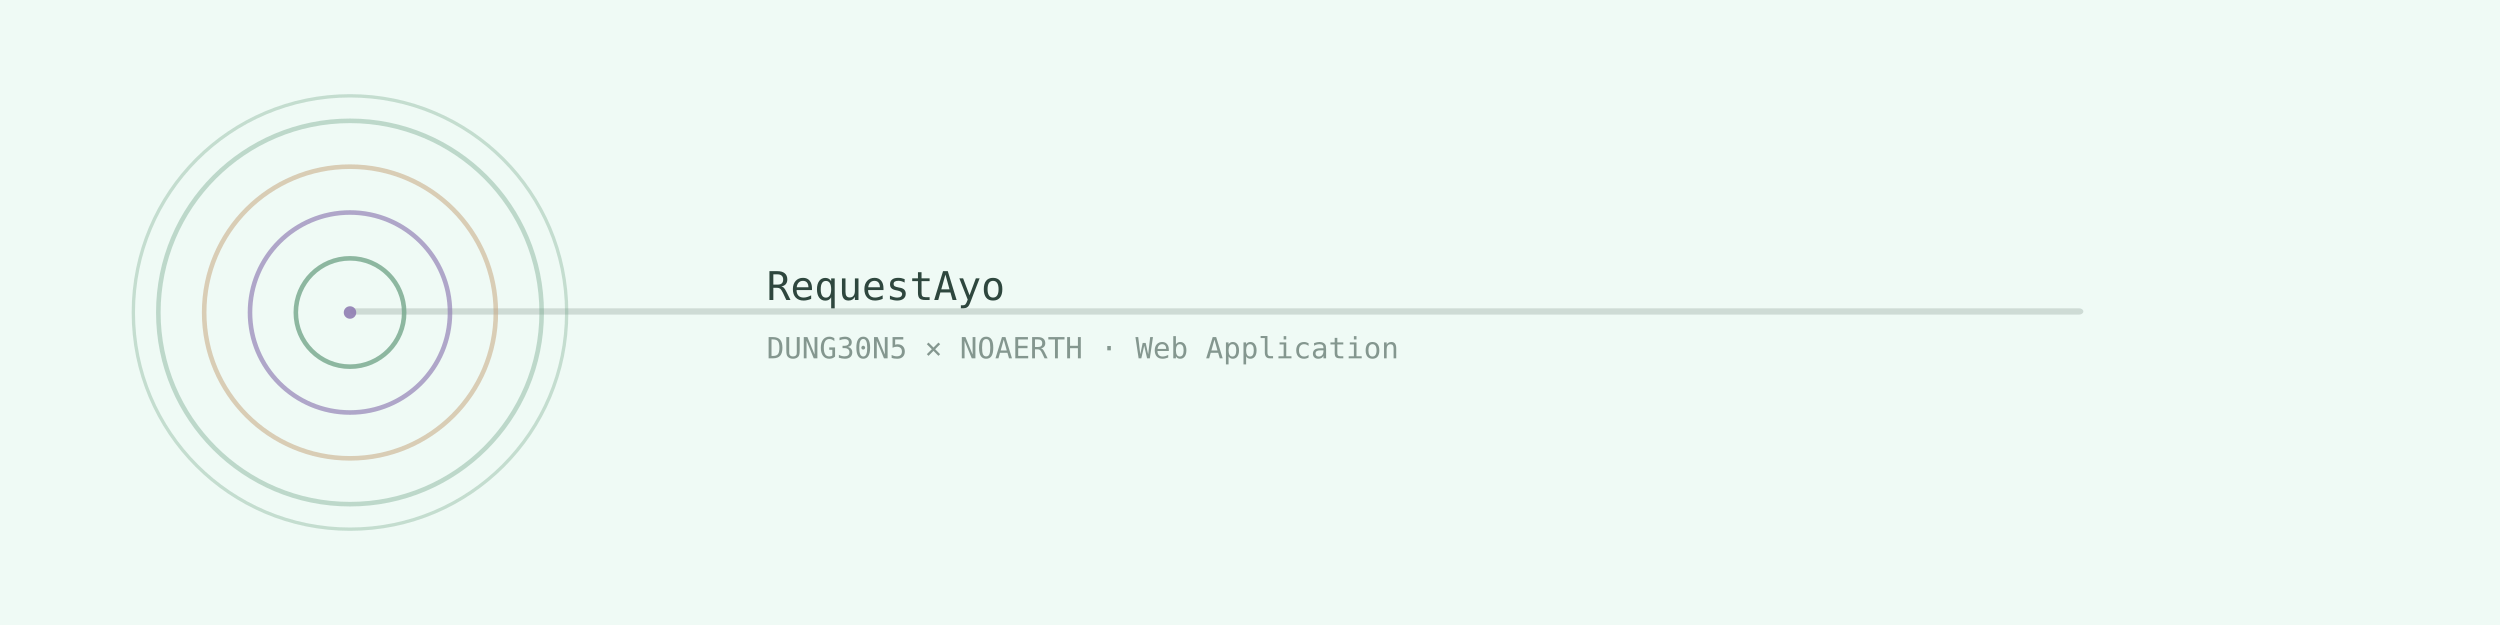
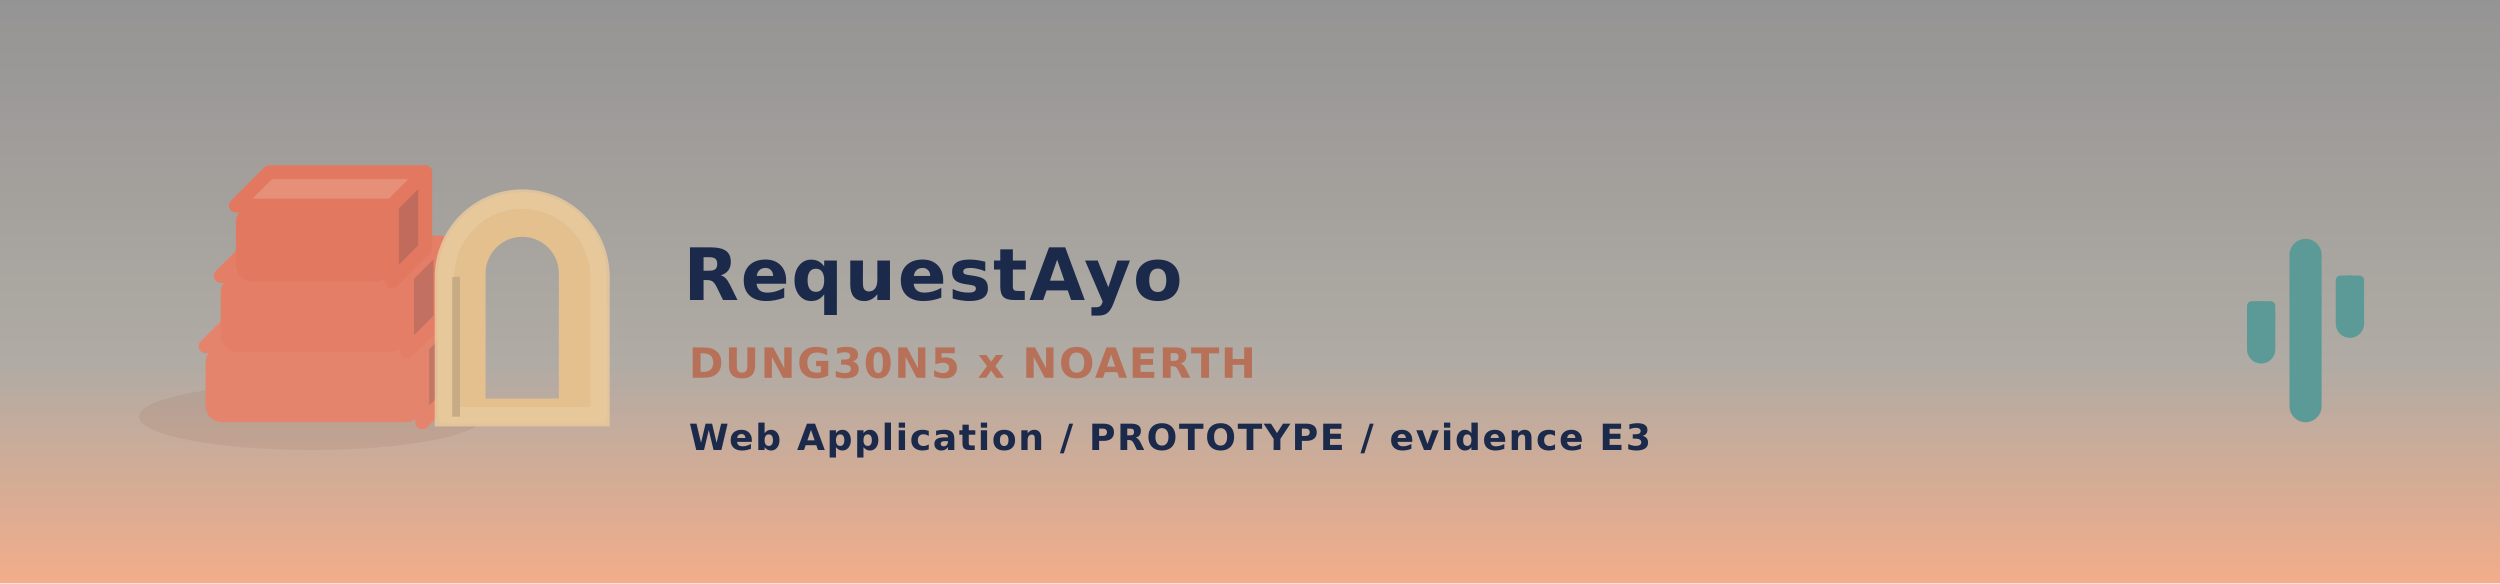
- <svg xmlns="http://www.w3.org/2000/svg" viewBox="0 0 1200 300" width="1200" height="300" role="img" aria-label="RequestAyo identity object">
-   <rect width="1200" height="300" fill="#effaf5" />
-   <defs>
-     <linearGradient id="gft" x1="0" y1="0" x2="1" y2="1">
-       <stop offset="0%" stop-color="#74a68b" />
-       <stop offset="100%" stop-color="#907eb3" />
-     </linearGradient>
-   </defs>
-   <rect x="168.00" y="148.00" width="832.00" height="3.00" rx="2.00" fill="rgba(26,52,43,0.160)" opacity="1.00" />
-   <circle cx="168.00" cy="150.00" r="26.00" fill="none" stroke="rgba(116,166,139,0.800)" stroke-width="2.20" opacity="1.00" />
-   <circle cx="168.00" cy="150.00" r="48.00" fill="none" stroke="rgba(144,126,179,0.670)" stroke-width="2.20" opacity="1.00" />
-   <circle cx="168.00" cy="150.00" r="70.00" fill="none" stroke="rgba(199,167,129,0.540)" stroke-width="2.20" opacity="1.00" />
-   <circle cx="168.00" cy="150.00" r="92.00" fill="none" stroke="rgba(116,166,139,0.410)" stroke-width="2.20" opacity="1.00" />
+ <svg xmlns="http://www.w3.org/2000/svg" width="900" height="210" viewBox="0 0 900 210" role="img" aria-label="RequestAyo - identity object">
+   <linearGradient id="skyf" x1="0" y1="0" x2="0" y2="1">
+     <stop offset="0" stop-color="#959494" />
+     <stop offset="0.62" stop-color="#b0aba4" />
+     <stop offset="1" stop-color="#f3ad8a" />
+   </linearGradient>
+   <rect width="900" height="210" fill="url(#skyf)" />
+   <rect x="0" y="352" width="900" height="-142" fill="#e9cda3" />
+   <rect x="0" y="352" width="900" height="3" fill="#ebd1a9" />
+   <ellipse cx="112" cy="150" rx="62" ry="12" fill="rgba(138,90,68,0.11)" />
  <g>
-     <circle cx="168.00" cy="150.00" r="104.00" fill="none" stroke="rgba(116,166,139,0.350)" stroke-width="1.60" opacity="1.00" />
-     <animate attributeName="opacity" values="0.25;1.0;0.25" dur="14.9s" begin="0s" repeatCount="indefinite" />
+     <path d="M74,124.67 L152,124.67 L164,112.67 L86,112.67 Z" fill="#e99a82" stroke="#e5846c" stroke-width="5" stroke-linejoin="round" />
+     <path d="M152,124.67 L164,112.67 L164,140 L152,152 Z" fill="#c37566" stroke="#e5846c" stroke-width="5" stroke-linejoin="round" />
+     <rect x="74" y="124.67" width="78" height="27.33" rx="6" fill="#e5846c" />
+     <path d="M79.46,99.33 L146.54,99.33 L158.54,87.33 L91.46,87.33 Z" fill="#e8957d" stroke="#e47e66" stroke-width="5" stroke-linejoin="round" />
+     <path d="M146.54,99.33 L158.54,87.33 L158.54,114.67 L146.54,126.67 Z" fill="#c27061" stroke="#e47e66" stroke-width="5" stroke-linejoin="round" />
+     <rect x="79.46" y="99.33" width="67.08" height="27.33" rx="6" fill="#e47e66" />
+     <path d="M84.92,74 L141.08,74 L153.08,62 L96.92,62 Z" fill="#e79079" stroke="#e37861" stroke-width="5" stroke-linejoin="round" />
+     <path d="M141.08,74 L153.08,62 L153.08,89.33 L141.08,101.33 Z" fill="#c16b5d" stroke="#e37861" stroke-width="5" stroke-linejoin="round" />
+     <rect x="84.92" y="74" width="56.16" height="27.33" rx="6" fill="#e37861" />
+     <animate attributeName="opacity" values="0.72;1;0.72" dur="6s" begin="0s" repeatCount="indefinite" />
  </g>
-   <circle cx="168" cy="150" r="3" fill="rgba(144,126,179,0.900)">
-     <animate attributeName="opacity" values="0.35;0.95;0.35" dur="14.9s" begin="0s" repeatCount="indefinite" />
-   </circle>
-   <text x="368" y="144" font-family="ui-monospace,Menlo,monospace" font-size="19" fill="rgba(26,52,43,0.900)">RequestAyo</text>
-   <text x="368" y="172" font-family="ui-monospace,Menlo,monospace" font-size="14" fill="rgba(26,52,43,0.500)">DUNG30N5 × NOAERTH · Web Application</text>
+   <path d="M160,150 L160,99.68 A28,28 0 0 1 216,99.68 L216,150 Z M172.32,146 L172.32,98.43 A15.68,15.68 0 0 1 203.68,98.43 L203.68,146 Z" fill="#e3c08d" fill-rule="evenodd" stroke="#e3c08d" stroke-width="5" stroke-linejoin="round" />
+   <path d="M160,150 L160,99.68 A28,28 0 0 1 216,99.68 L216,150 Z" fill="none" stroke="#e8c99d" stroke-width="7" stroke-linecap="round" opacity="0.85" />
+   <rect x="162.8" y="99.68" width="2.8" height="50.32" fill="#c7ab84" />
+   <text x="246" y="108" font-family="Verdana,DejaVu Sans,sans-serif" font-size="26" font-weight="700" letter-spacing="0.6" fill="#1b2a4a" text-anchor="start">RequestAyo</text>
+   <text x="248" y="136" font-family="Verdana,DejaVu Sans,sans-serif" font-size="15" font-weight="700" letter-spacing="0.6" fill="#b87159" text-anchor="start">DUNG30N5 x NOAERTH</text>
+   <text x="248" y="162" font-family="Verdana,DejaVu Sans,sans-serif" font-size="13" font-weight="700" letter-spacing="0.6" fill="#1b2a4a" text-anchor="start">Web Application  /  PROTOTYPE  /  evidence E3</text>
+   <rect x="824.22" y="86" width="11.56" height="66" rx="5.78" fill="#5b9a97" />
+   <rect x="808.92" y="108.44" width="10.2" height="22.44" rx="5.1" fill="#5b9a97" />
+   <rect x="808.92" y="108.44" width="10.2" height="6.6" rx="1.7" fill="#5b9a97" />
+   <rect x="840.88" y="99.2" width="10.2" height="22.44" rx="5.1" fill="#5b9a97" />
+   <rect x="840.88" y="99.2" width="10.2" height="6.6" rx="1.7" fill="#5b9a97" />
</svg>
